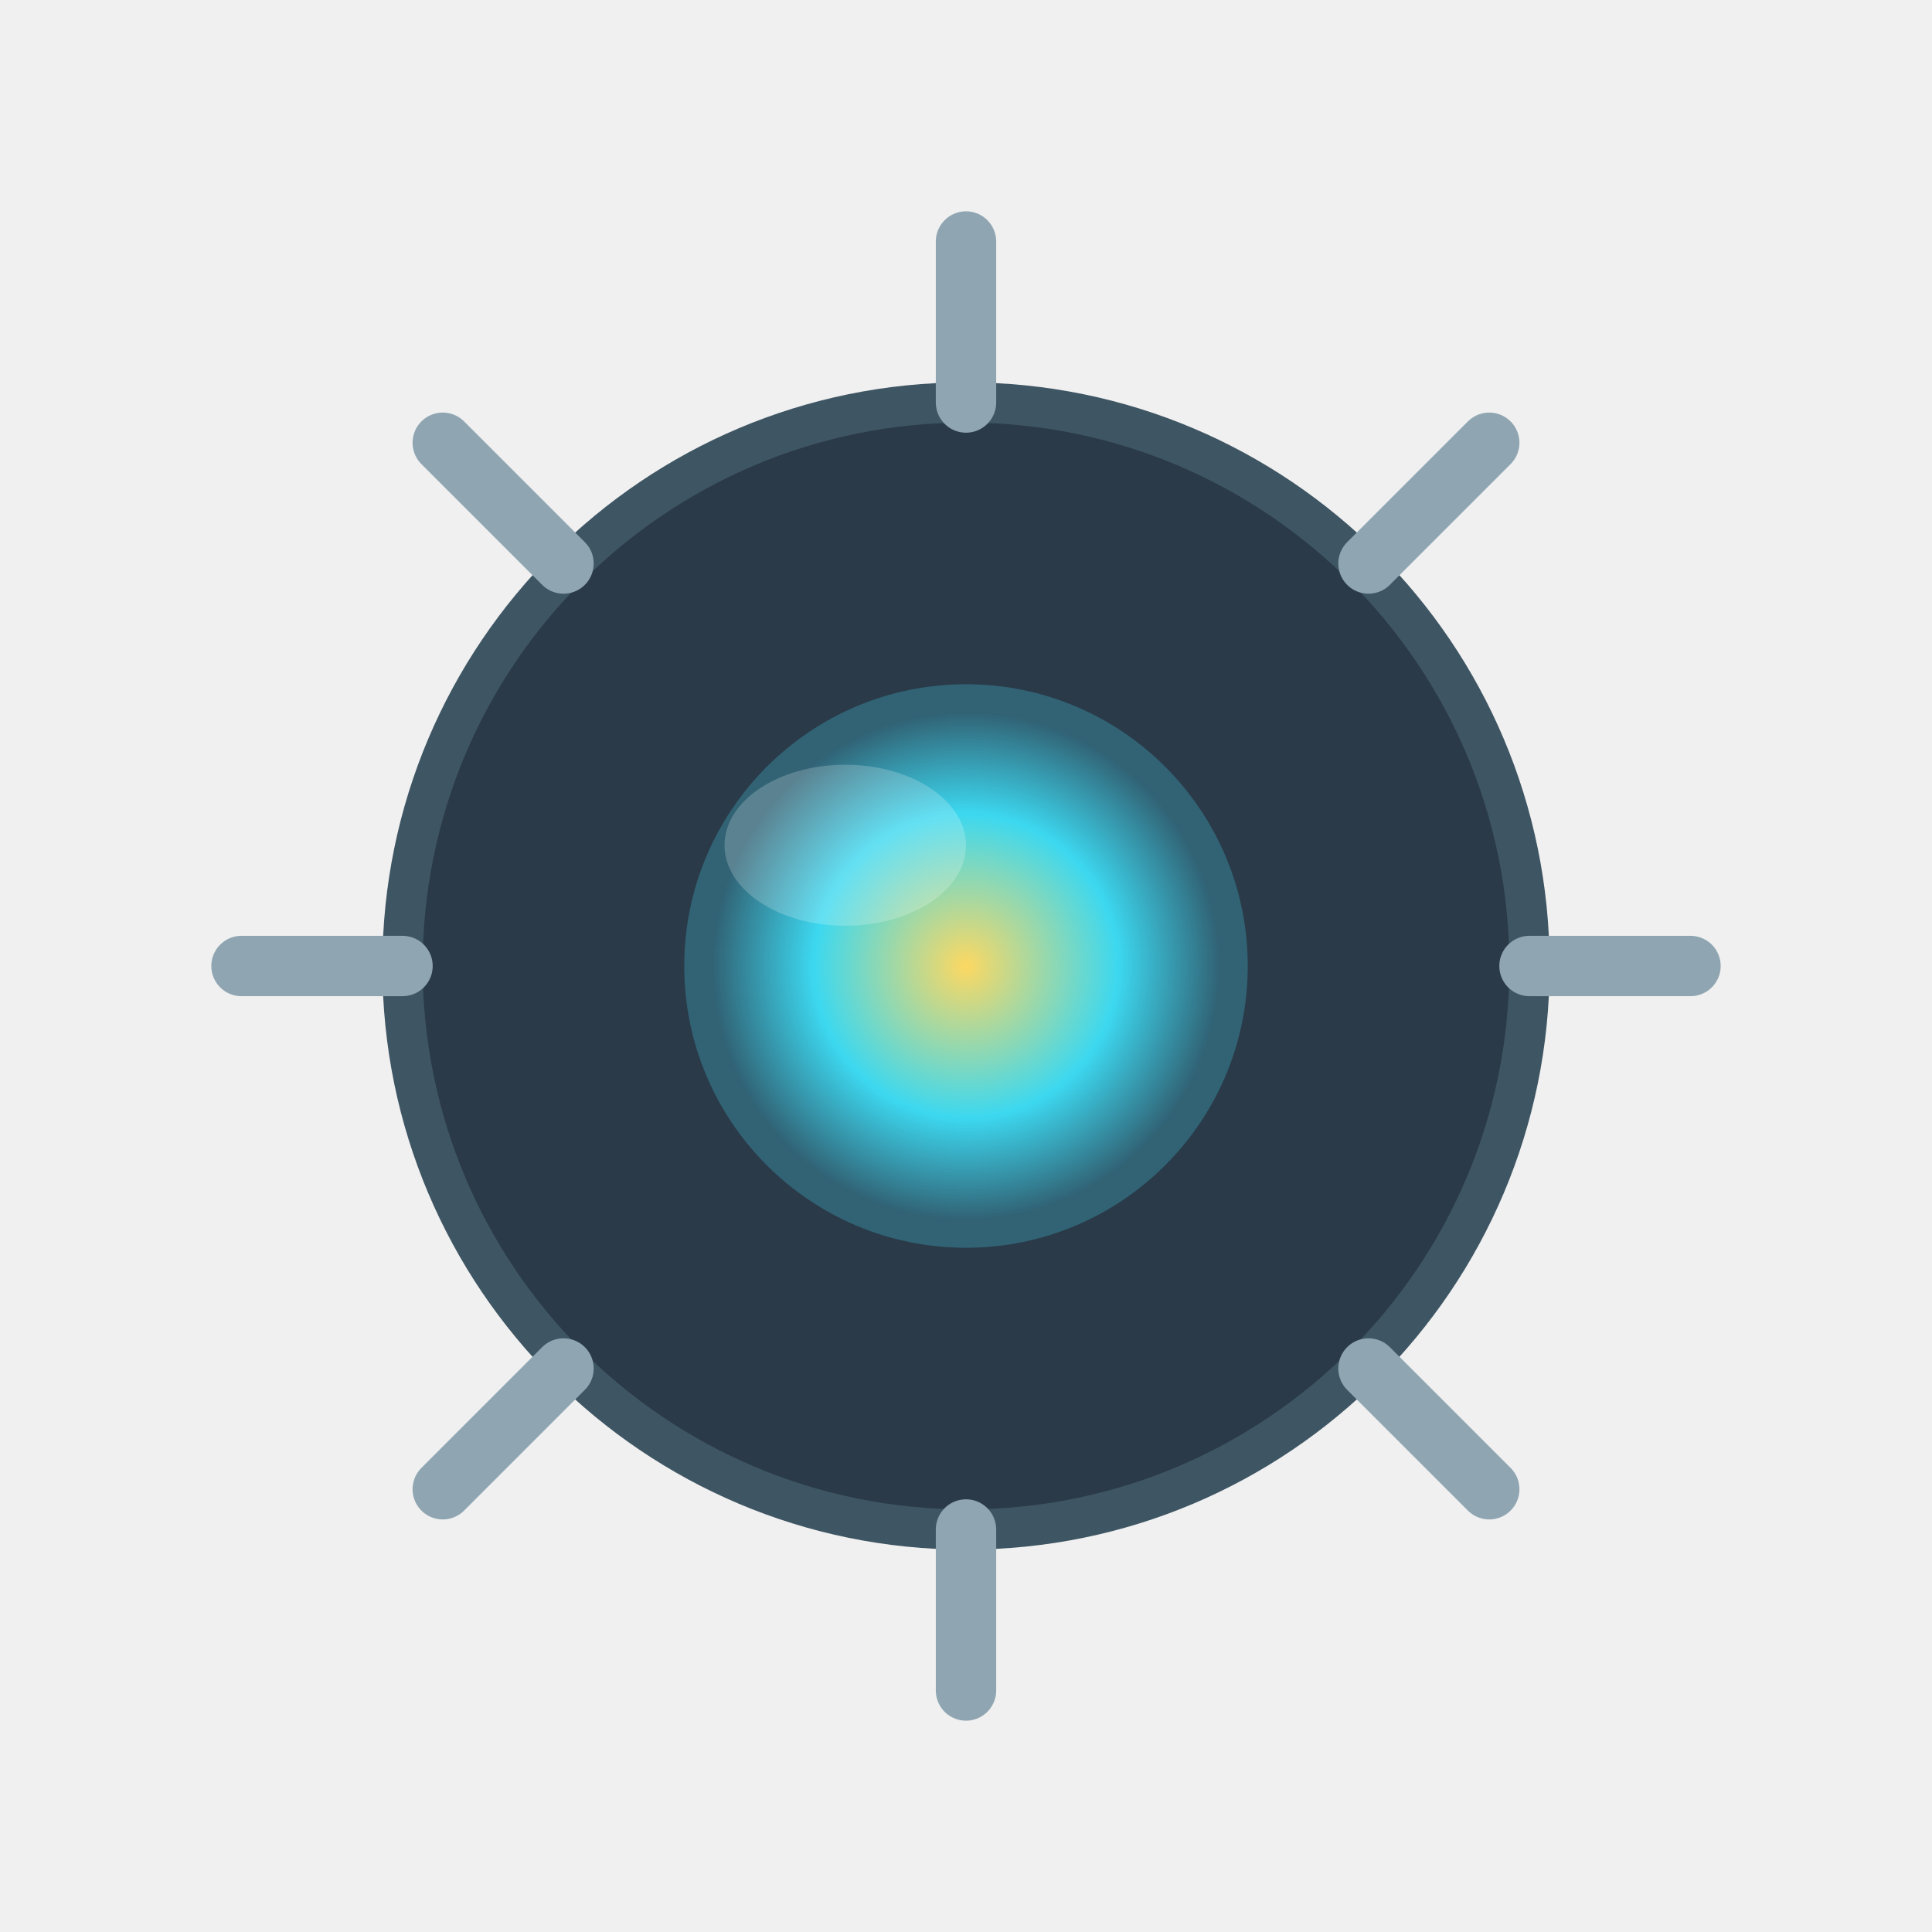
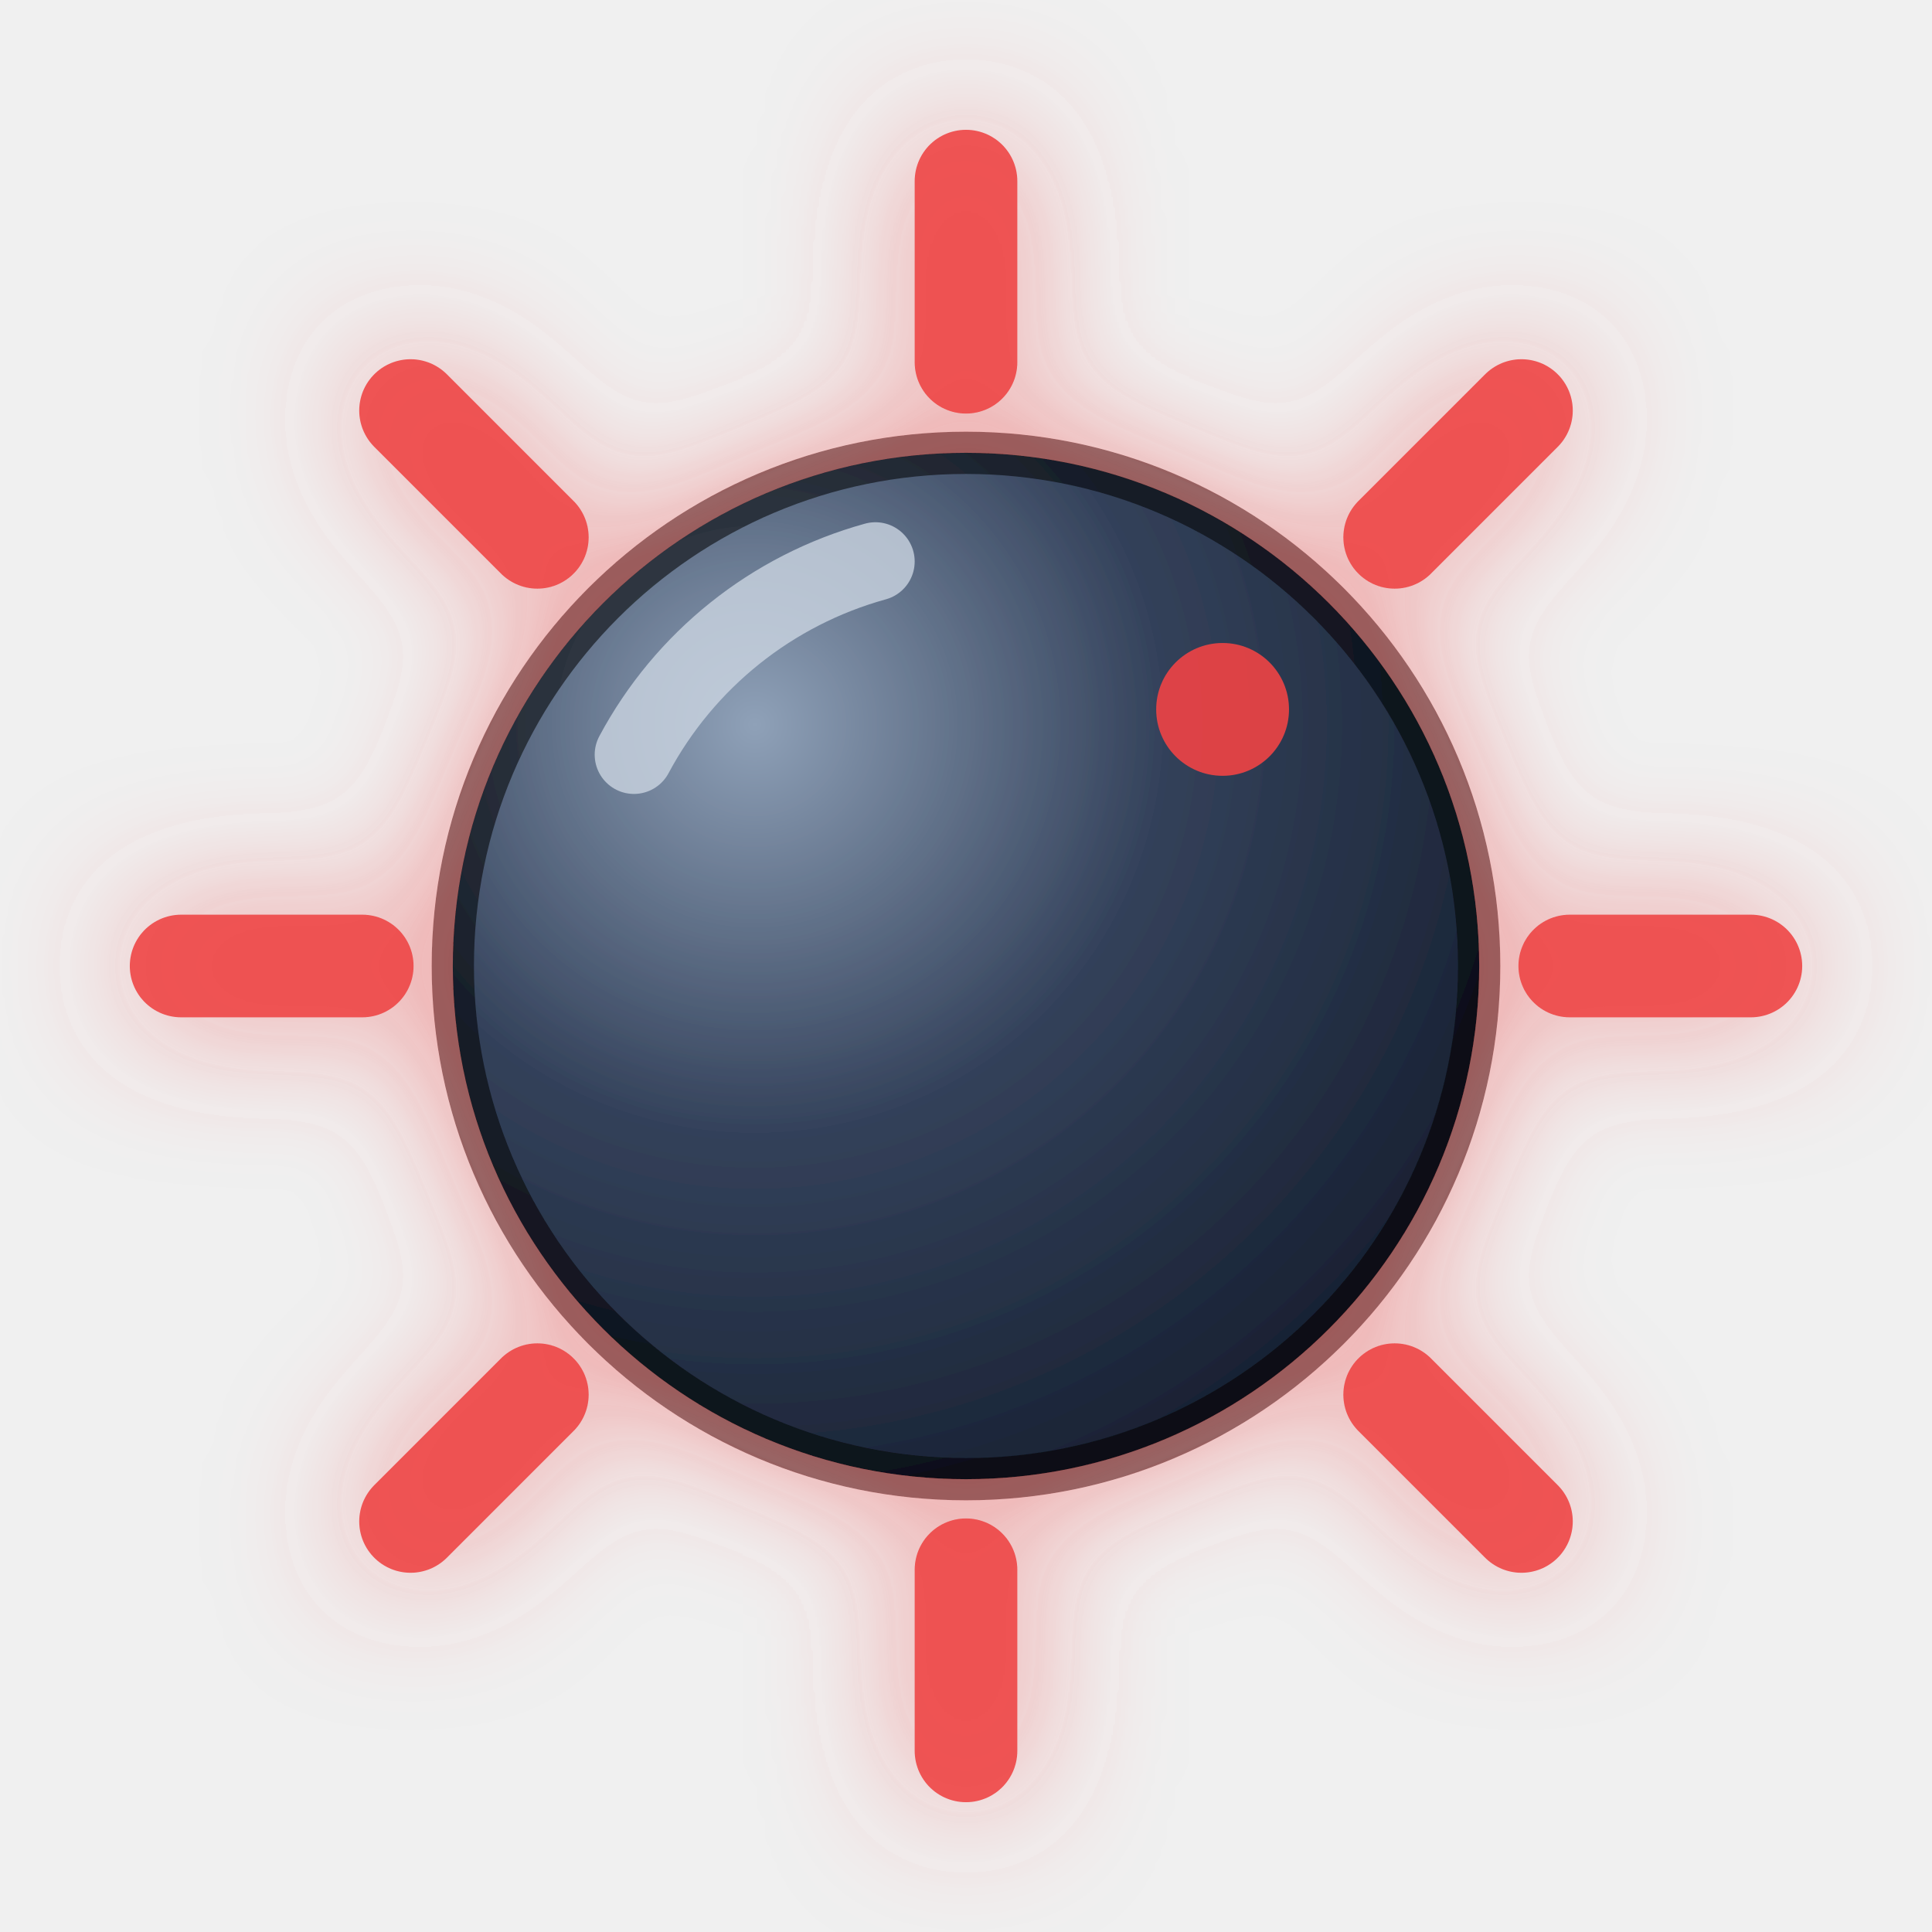
- <svg xmlns="http://www.w3.org/2000/svg" viewBox="0 0 96 96" fill="none">
+ <svg xmlns="http://www.w3.org/2000/svg" viewBox="0 0 64 64">
  <defs>
-     <linearGradient id="mine-body" x1="48" y1="20" x2="48" y2="76">
-       <stop stop-color="#2A3A48" />
-       <stop offset="1" stop-color="#101A28" />
-     </linearGradient>
-     <radialGradient id="mine-core" cx="0.5" cy="0.5" r="0.45">
-       <stop stop-color="#FCD34D" />
-       <stop offset="0.6" stop-color="#22D3EE" />
-       <stop offset="1" stop-color="#164E63" />
+     <radialGradient id="mBody" cx="25" cy="24" r="34" gradientUnits="userSpaceOnUse">
+       <stop offset="0" stop-color="#8FA1B8" />
+       <stop offset=".4" stop-color="#33415A" />
+       <stop offset="1" stop-color="#0B1220" />
    </radialGradient>
-     <filter id="mine-blur">
-       <feGaussianBlur stdDeviation="3" />
+     <filter id="mGlow" x="-30%" y="-30%" width="160%" height="160%">
+       <feDropShadow dx="0" dy="0" stdDeviation="2.4" flood-color="#EF4444" flood-opacity=".55" />
    </filter>
  </defs>
-   <circle cx="48" cy="48" r="22" fill="#22D3EE" opacity="0.25" filter="url(#mine-blur)" />
-   <circle cx="48" cy="48" r="28" fill="url(#mine-body)" stroke="#3E5563" stroke-width="2" />
-   <circle cx="48" cy="48" r="14" fill="url(#mine-core)" />
-   <circle cx="48" cy="48" r="14" fill="#fff" opacity="0.12" />
-   <path stroke="#8FA6B2" stroke-width="3" stroke-linecap="round" d="M48 20v-8M48 76v8M20 48h-8M76 48h8M28 28l-6-6M68 68l6 6M68 28l6-6M28 68l-6 6" />
-   <ellipse cx="42" cy="42" rx="6" ry="4" fill="#fff" opacity="0.2" />
+   <g filter="url(#mGlow)">
+     <g stroke="#EF4444" stroke-width="3.4" stroke-linecap="round" opacity=".9">
+       <line x1="32" y1="6" x2="32" y2="12" />
+       <line x1="32" y1="52" x2="32" y2="58" />
+       <line x1="6" y1="32" x2="12" y2="32" />
+       <line x1="52" y1="32" x2="58" y2="32" />
+       <line x1="13.6" y1="13.6" x2="17.8" y2="17.8" />
+       <line x1="46.2" y1="46.2" x2="50.4" y2="50.4" />
+       <line x1="50.4" y1="13.6" x2="46.2" y2="17.8" />
+       <line x1="17.8" y1="46.2" x2="13.6" y2="50.4" />
+     </g>
+     <circle cx="32" cy="32" r="17" fill="url(#mBody)" stroke="#000000" stroke-opacity=".55" stroke-width="1.4" />
+     <path d="M21 25a13 13 0 0 1 8-6.4" stroke="#CBD5E1" stroke-width="2.6" stroke-linecap="round" fill="none" opacity=".8" />
+     <circle cx="40.5" cy="23.5" r="2.2" fill="#EF4444" opacity=".9" />
+   </g>
</svg>
